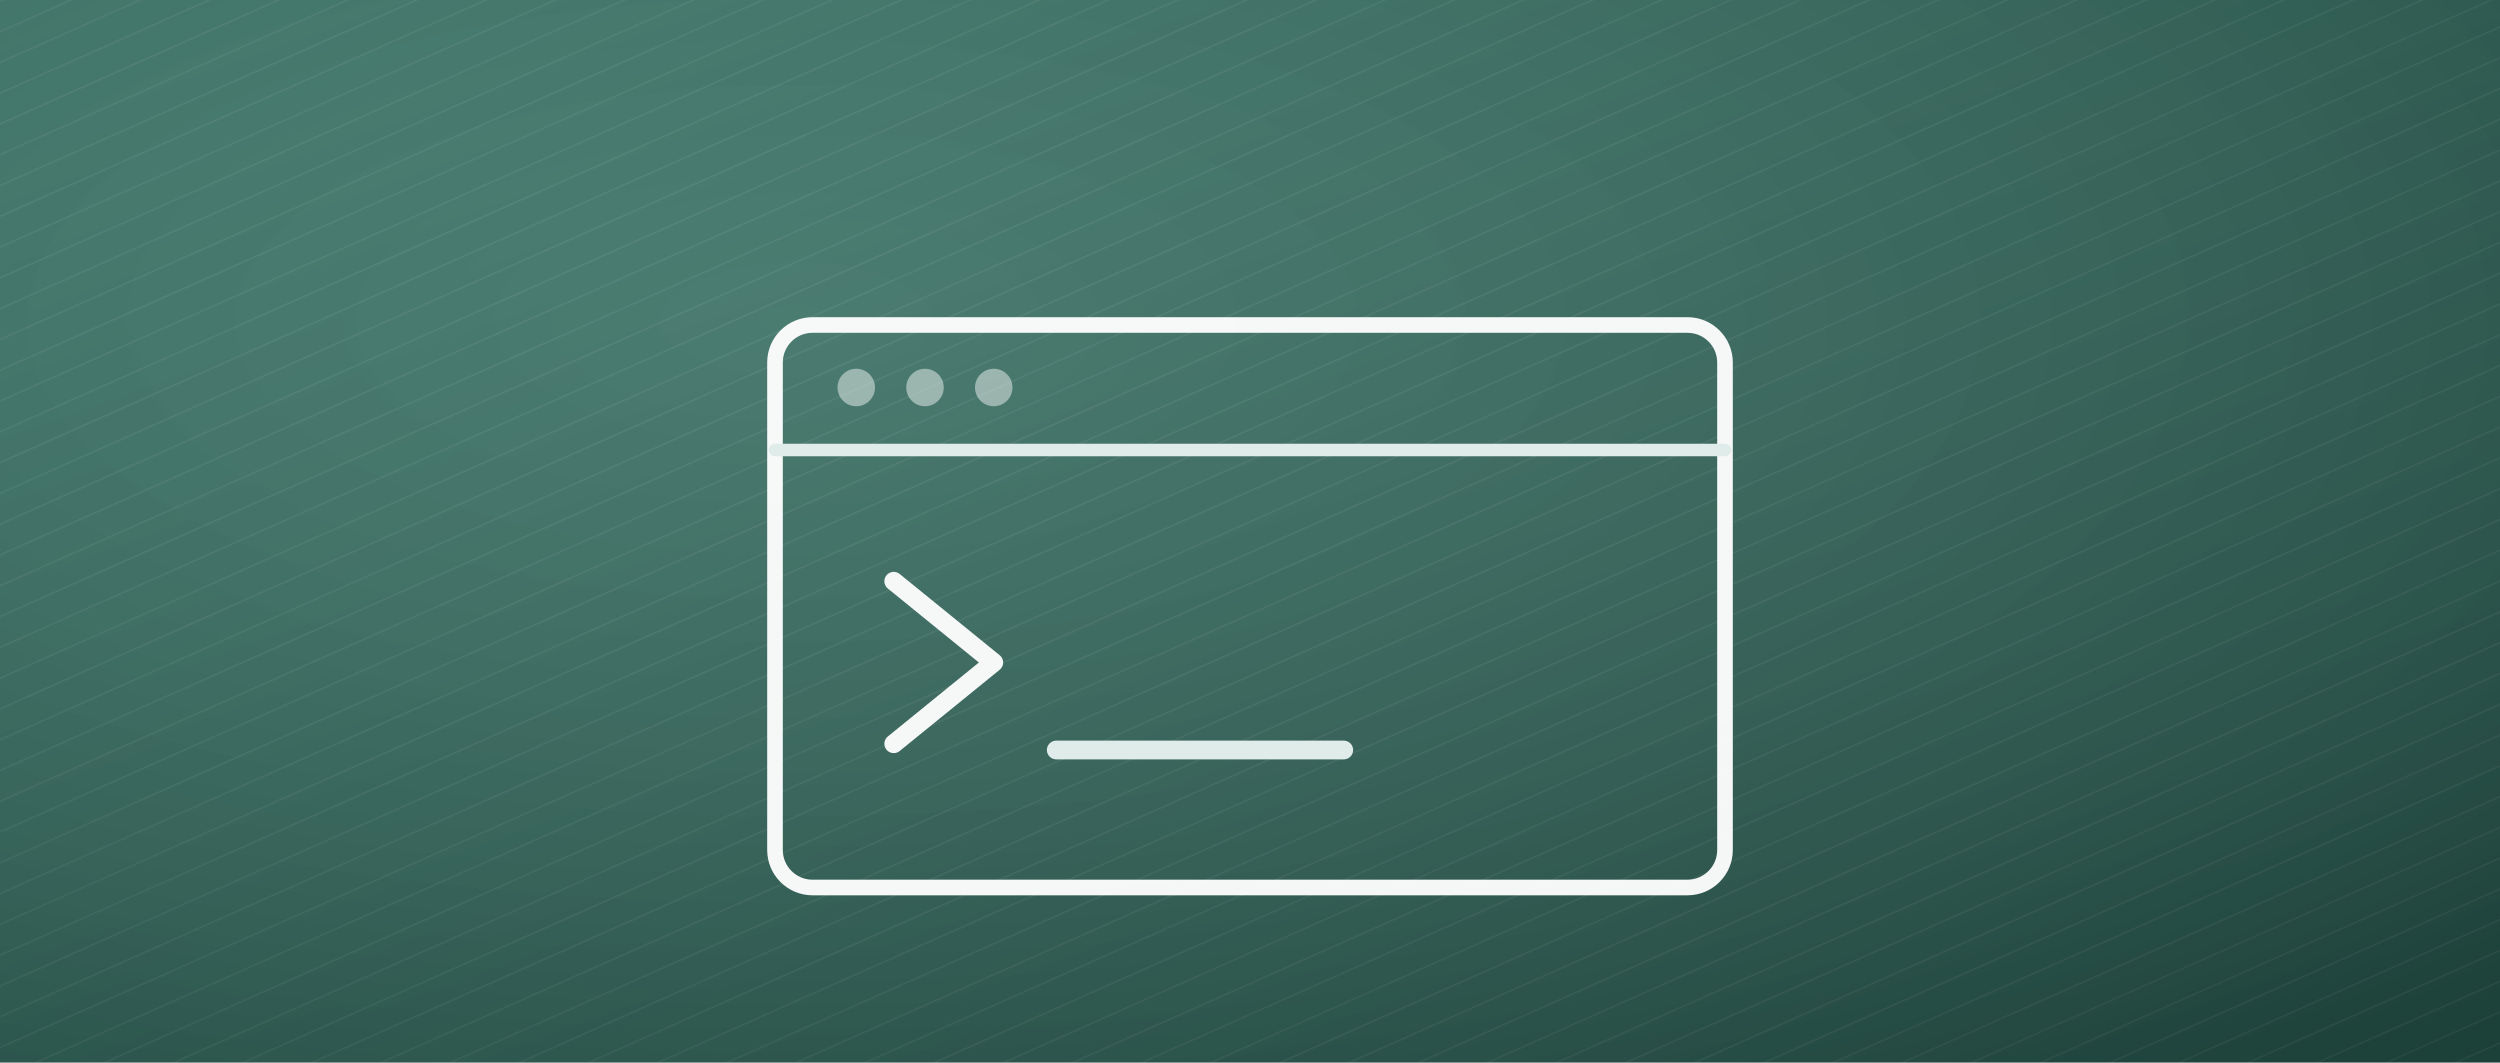
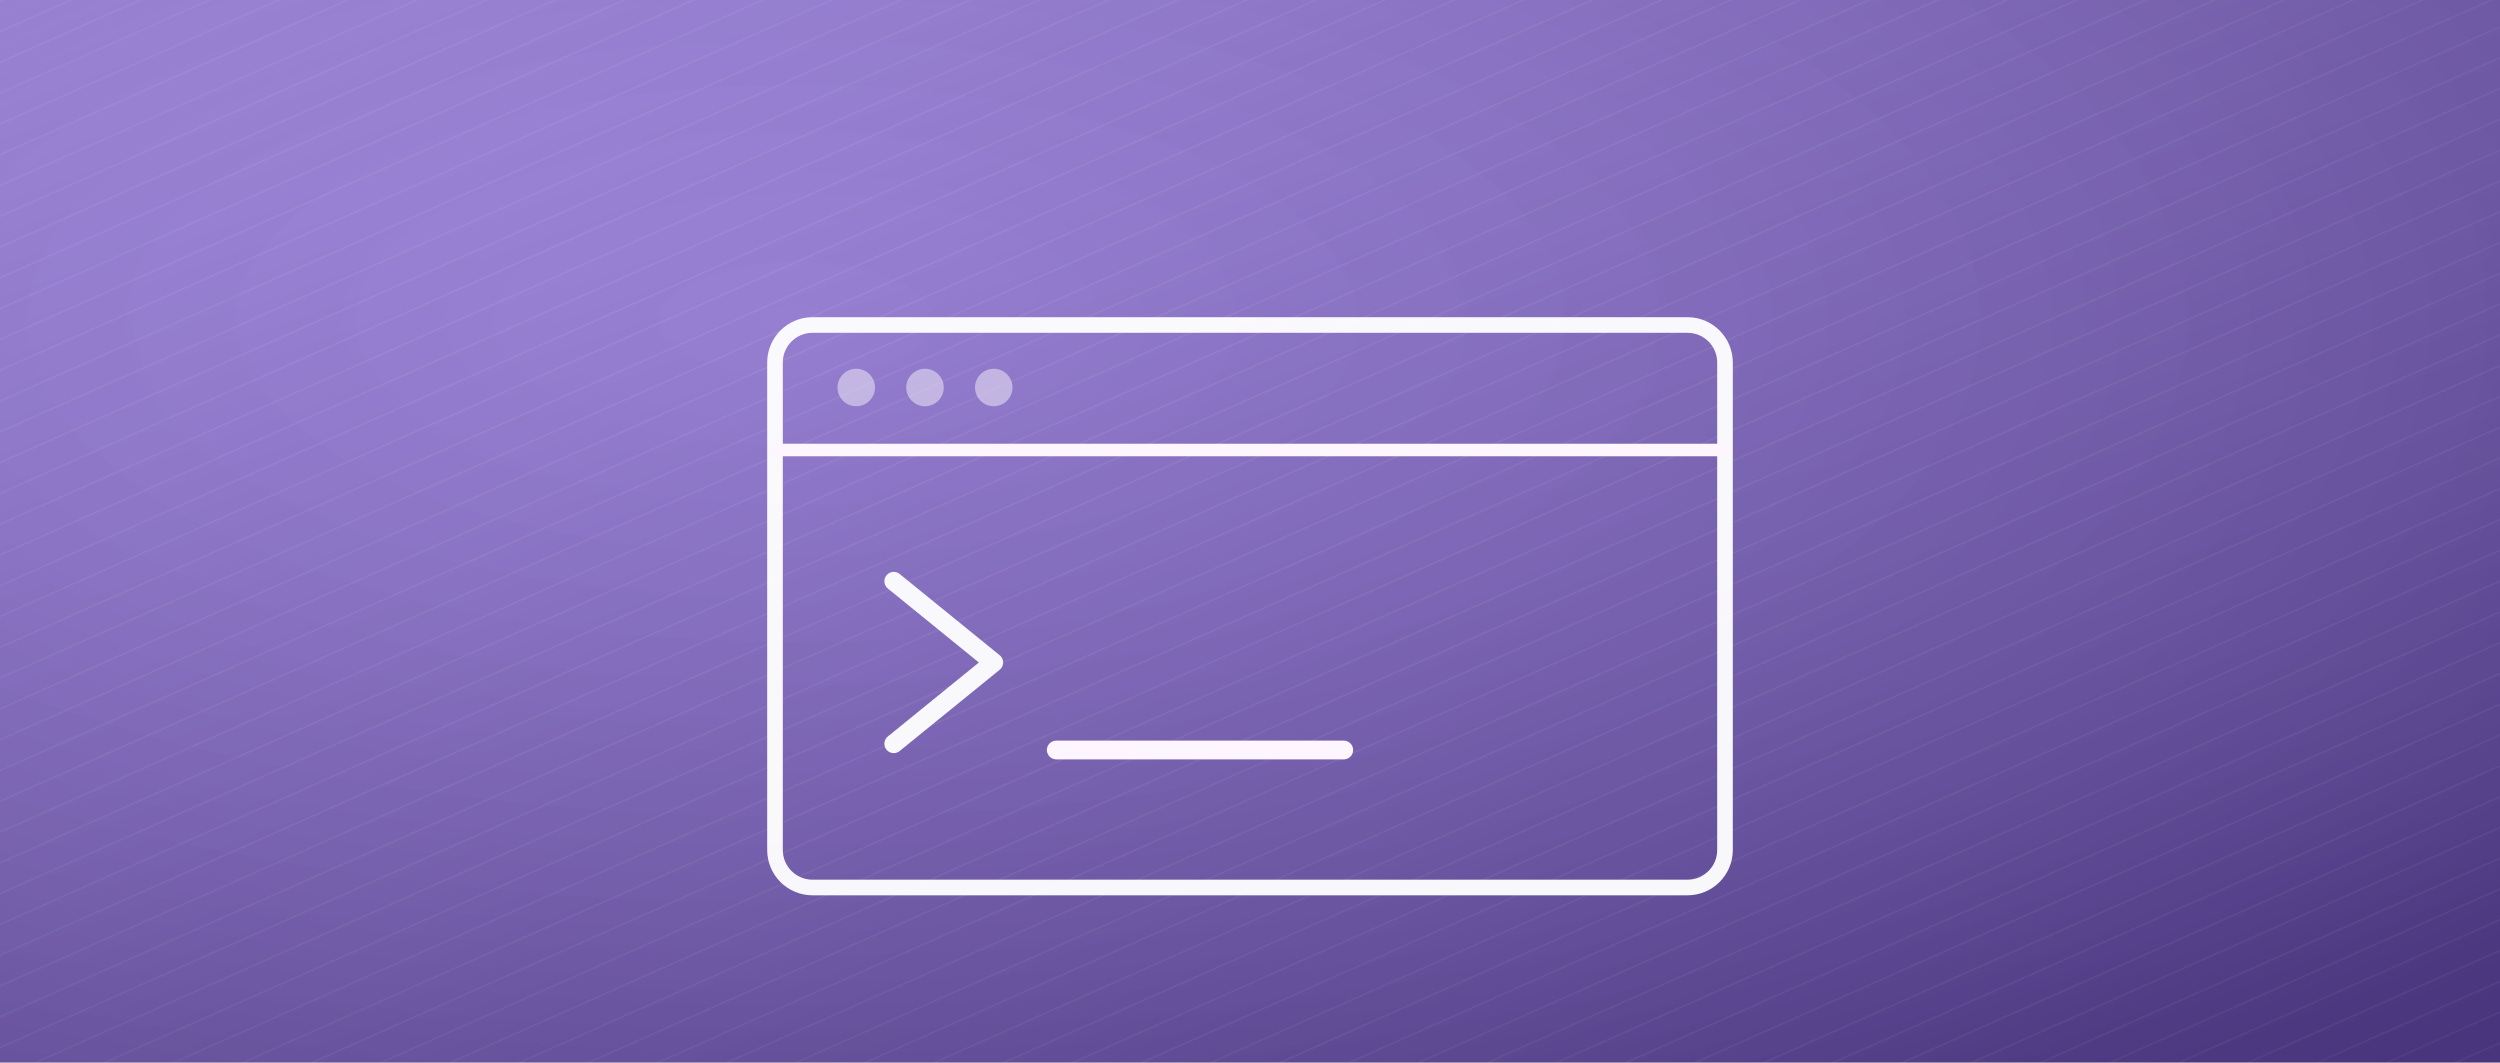
<svg xmlns="http://www.w3.org/2000/svg" viewBox="0 0 800 340" width="800" height="340" role="img" aria-label="A terminal window with a prompt and a cursor">
  <defs>
    <linearGradient id="g" x1="0" y1="0" x2="0.85" y2="1">
-       <stop offset="0%" stop-color="#357264" />
-       <stop offset="100%" stop-color="#245349" />
+       <stop offset="0%" stop-color="#9a7ede" />
+       <stop offset="100%" stop-color="#5d44a0" />
    </linearGradient>
    <pattern id="rule" width="9" height="9" patternUnits="userSpaceOnUse" patternTransform="rotate(-24)">
      <path d="M0 0 H9" stroke="#ffffff" stroke-width="1" opacity="0.07" />
    </pattern>
    <radialGradient id="vig" cx="0.32" cy="0.3" r="0.95">
      <stop offset="0%" stop-color="#ffffff" stop-opacity="0.13" />
      <stop offset="100%" stop-color="#000000" stop-opacity="0.22" />
    </radialGradient>
  </defs>
  <rect width="800" height="340" fill="url(#g)" />
  <rect width="800" height="340" fill="url(#rule)" />
  <rect width="800" height="340" fill="url(#vig)" />
  <g fill="none" stroke-linecap="round" stroke-linejoin="round">
    <rect x="248" y="104" width="304" height="180" rx="12" stroke="rgba(255,255,255,.95)" stroke-width="5" />
-     <path d="M248 144 H 552" stroke="#dfecea" stroke-width="4" />
+     <path d="M248 144 H 552" stroke="#fdf6ff" stroke-width="4" />
    <circle cx="274" cy="124" r="6" fill="rgba(255,255,255,.45)" stroke="none" />
    <circle cx="296" cy="124" r="6" fill="rgba(255,255,255,.45)" stroke="none" />
    <circle cx="318" cy="124" r="6" fill="rgba(255,255,255,.45)" stroke="none" />
    <path d="M286 186 L 318 212 L 286 238" stroke="rgba(255,255,255,.95)" stroke-width="6" />
-     <path d="M338 240 H 430" stroke="#dfecea" stroke-width="6" />
+     <path d="M338 240 H 430" stroke="#fdf6ff" stroke-width="6" />
  </g>
</svg>
